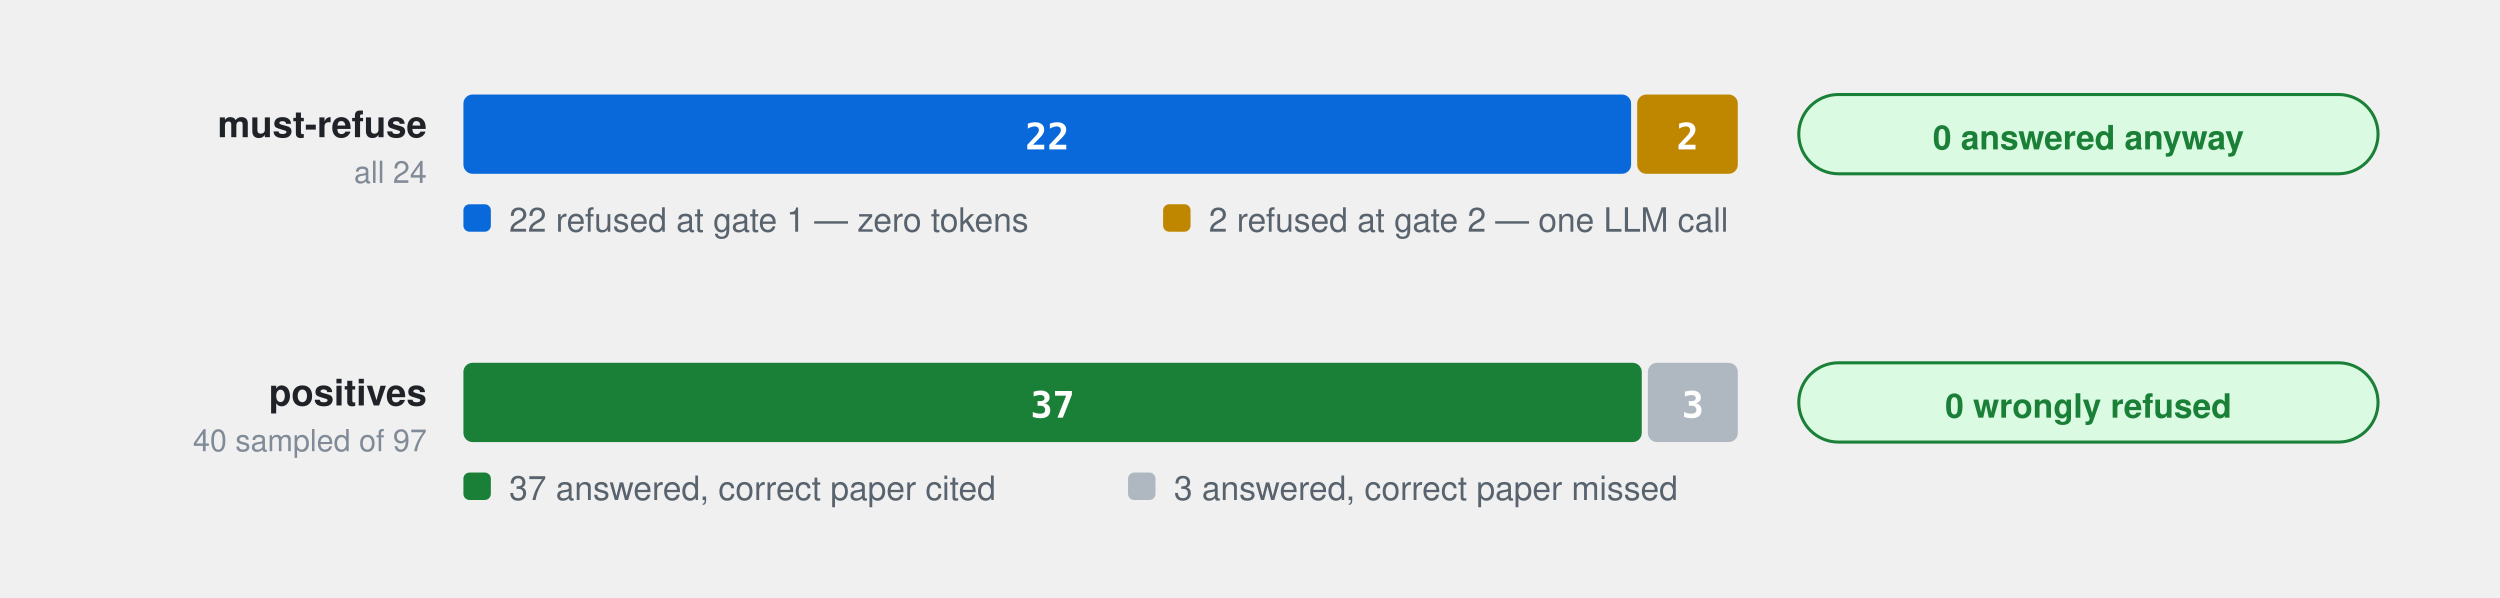
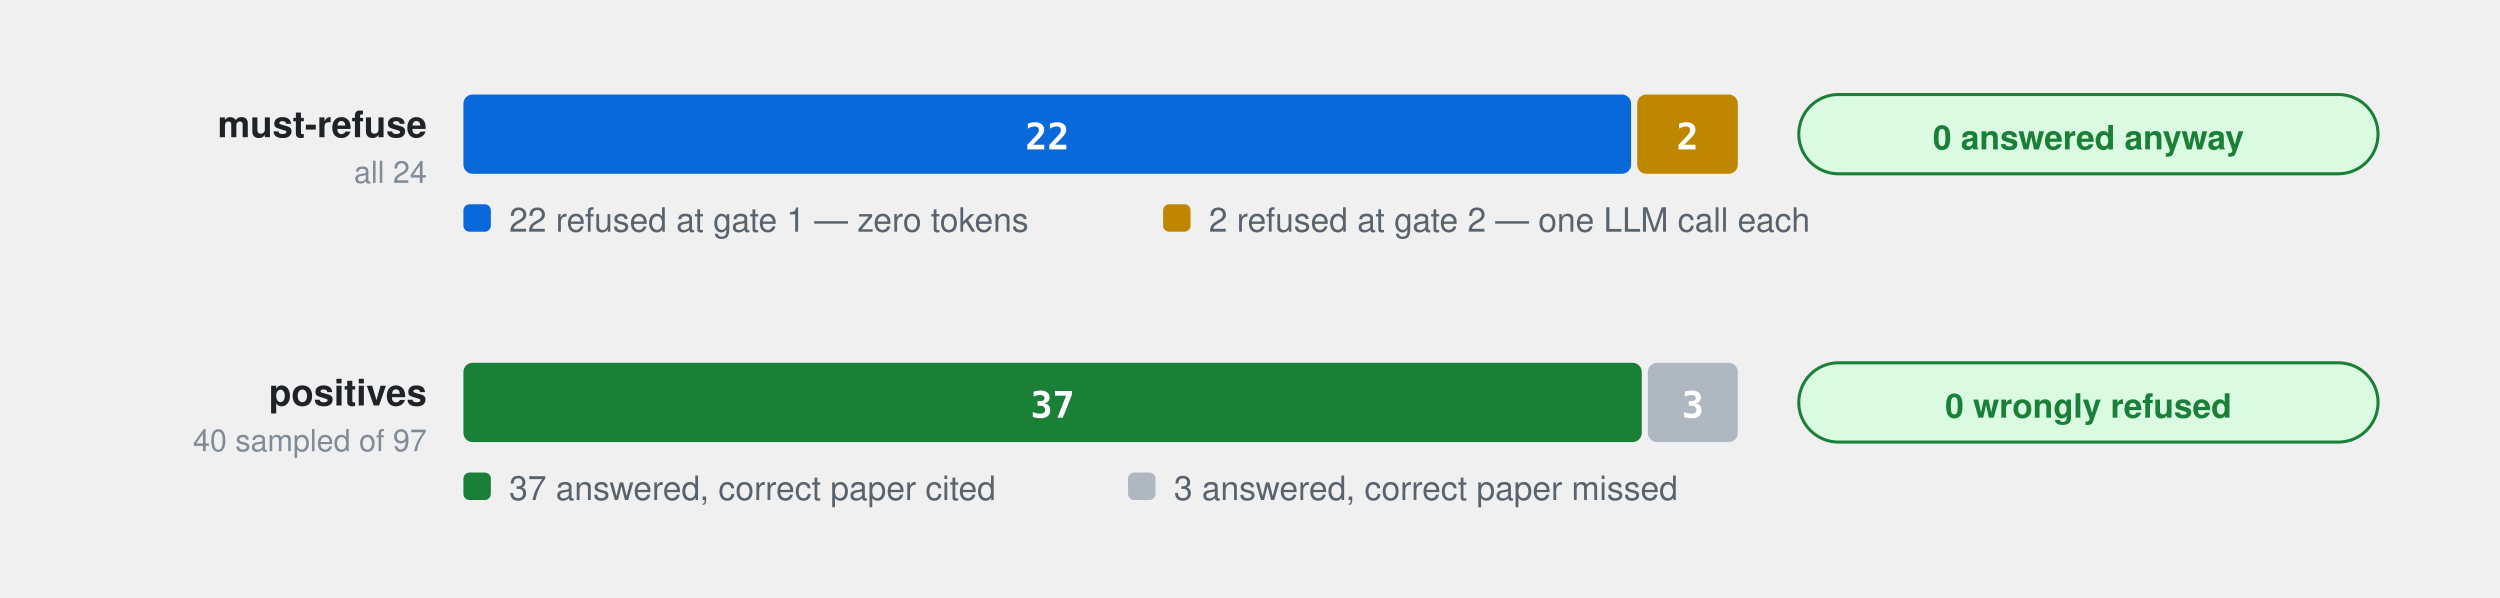
<svg xmlns="http://www.w3.org/2000/svg" width="820" height="196" viewBox="0 0 820 196" font-family="ui-sans-serif,-apple-system,BlinkMacSystemFont,'Segoe UI',Helvetica,Arial,sans-serif">
  <text x="140" y="45" fill="#1f2328" font-size="12" font-weight="600" text-anchor="end">must-refuse</text>
  <text x="140" y="60" fill="#818b98" font-size="10" font-weight="400" text-anchor="end">all 24</text>
  <rect x="152.0" y="31.0" width="383.0" height="26" rx="3" fill="#0969da" />
  <text x="343.5" y="49" fill="#ffffff" font-size="12" font-weight="700" text-anchor="middle" font-family="ui-monospace,SFMono-Regular,Menlo,Consolas,monospace">22</text>
  <rect x="537.0" y="31.0" width="33.0" height="26" rx="3" fill="#bf8700" />
  <text x="553.5" y="49" fill="#ffffff" font-size="12" font-weight="700" text-anchor="middle" font-family="ui-monospace,SFMono-Regular,Menlo,Consolas,monospace">2</text>
  <rect x="590.0" y="31.0" width="190.0" height="26" rx="13" fill="#dafbe1" stroke="#1a7f37" stroke-width="1" />
  <text x="685" y="49" fill="#1a7f37" font-size="11" font-weight="600" text-anchor="middle">0 answered anyway</text>
  <rect x="152.0" y="67.0" width="9.0" height="9" rx="2" fill="#0969da" />
  <text x="167" y="76" fill="#59636e" font-size="11" font-weight="400" text-anchor="start">22 refused at gate 1 — zero tokens</text>
  <rect x="381.5" y="67.0" width="9.0" height="9" rx="2" fill="#bf8700" />
-   <text x="396.48" y="76" fill="#59636e" font-size="11" font-weight="400" text-anchor="start">2 refused at gate 2 — one LLM call</text>
+   <text x="396.48" y="76" fill="#59636e" font-size="11" font-weight="400" text-anchor="start">2 refused at gate 2 — one LLM call each</text>
  <text x="140" y="133" fill="#1f2328" font-size="12" font-weight="600" text-anchor="end">positives</text>
  <text x="140" y="148" fill="#818b98" font-size="10" font-weight="400" text-anchor="end">40 sampled of 97</text>
  <rect x="152.0" y="119.0" width="386.5" height="26" rx="3" fill="#1a7f37" />
  <text x="345.25" y="137" fill="#ffffff" font-size="12" font-weight="700" text-anchor="middle" font-family="ui-monospace,SFMono-Regular,Menlo,Consolas,monospace">37</text>
  <rect x="540.5" y="119.0" width="29.5" height="26" rx="3" fill="#afb8c1" />
  <text x="555.25" y="137" fill="#ffffff" font-size="12" font-weight="700" text-anchor="middle" font-family="ui-monospace,SFMono-Regular,Menlo,Consolas,monospace">3</text>
  <rect x="590.0" y="119.0" width="190.0" height="26" rx="13" fill="#dafbe1" stroke="#1a7f37" stroke-width="1" />
  <text x="685" y="137" fill="#1a7f37" font-size="11" font-weight="600" text-anchor="middle">0 wrongly refused</text>
  <rect x="152.0" y="155.0" width="9.0" height="9" rx="2" fill="#1a7f37" />
  <text x="167" y="164" fill="#59636e" font-size="11" font-weight="400" text-anchor="start">37 answered, correct paper cited</text>
  <rect x="370.0" y="155.0" width="9.0" height="9" rx="2" fill="#afb8c1" />
  <text x="385.04" y="164" fill="#59636e" font-size="11" font-weight="400" text-anchor="start">3 answered, correct paper missed</text>
</svg>
